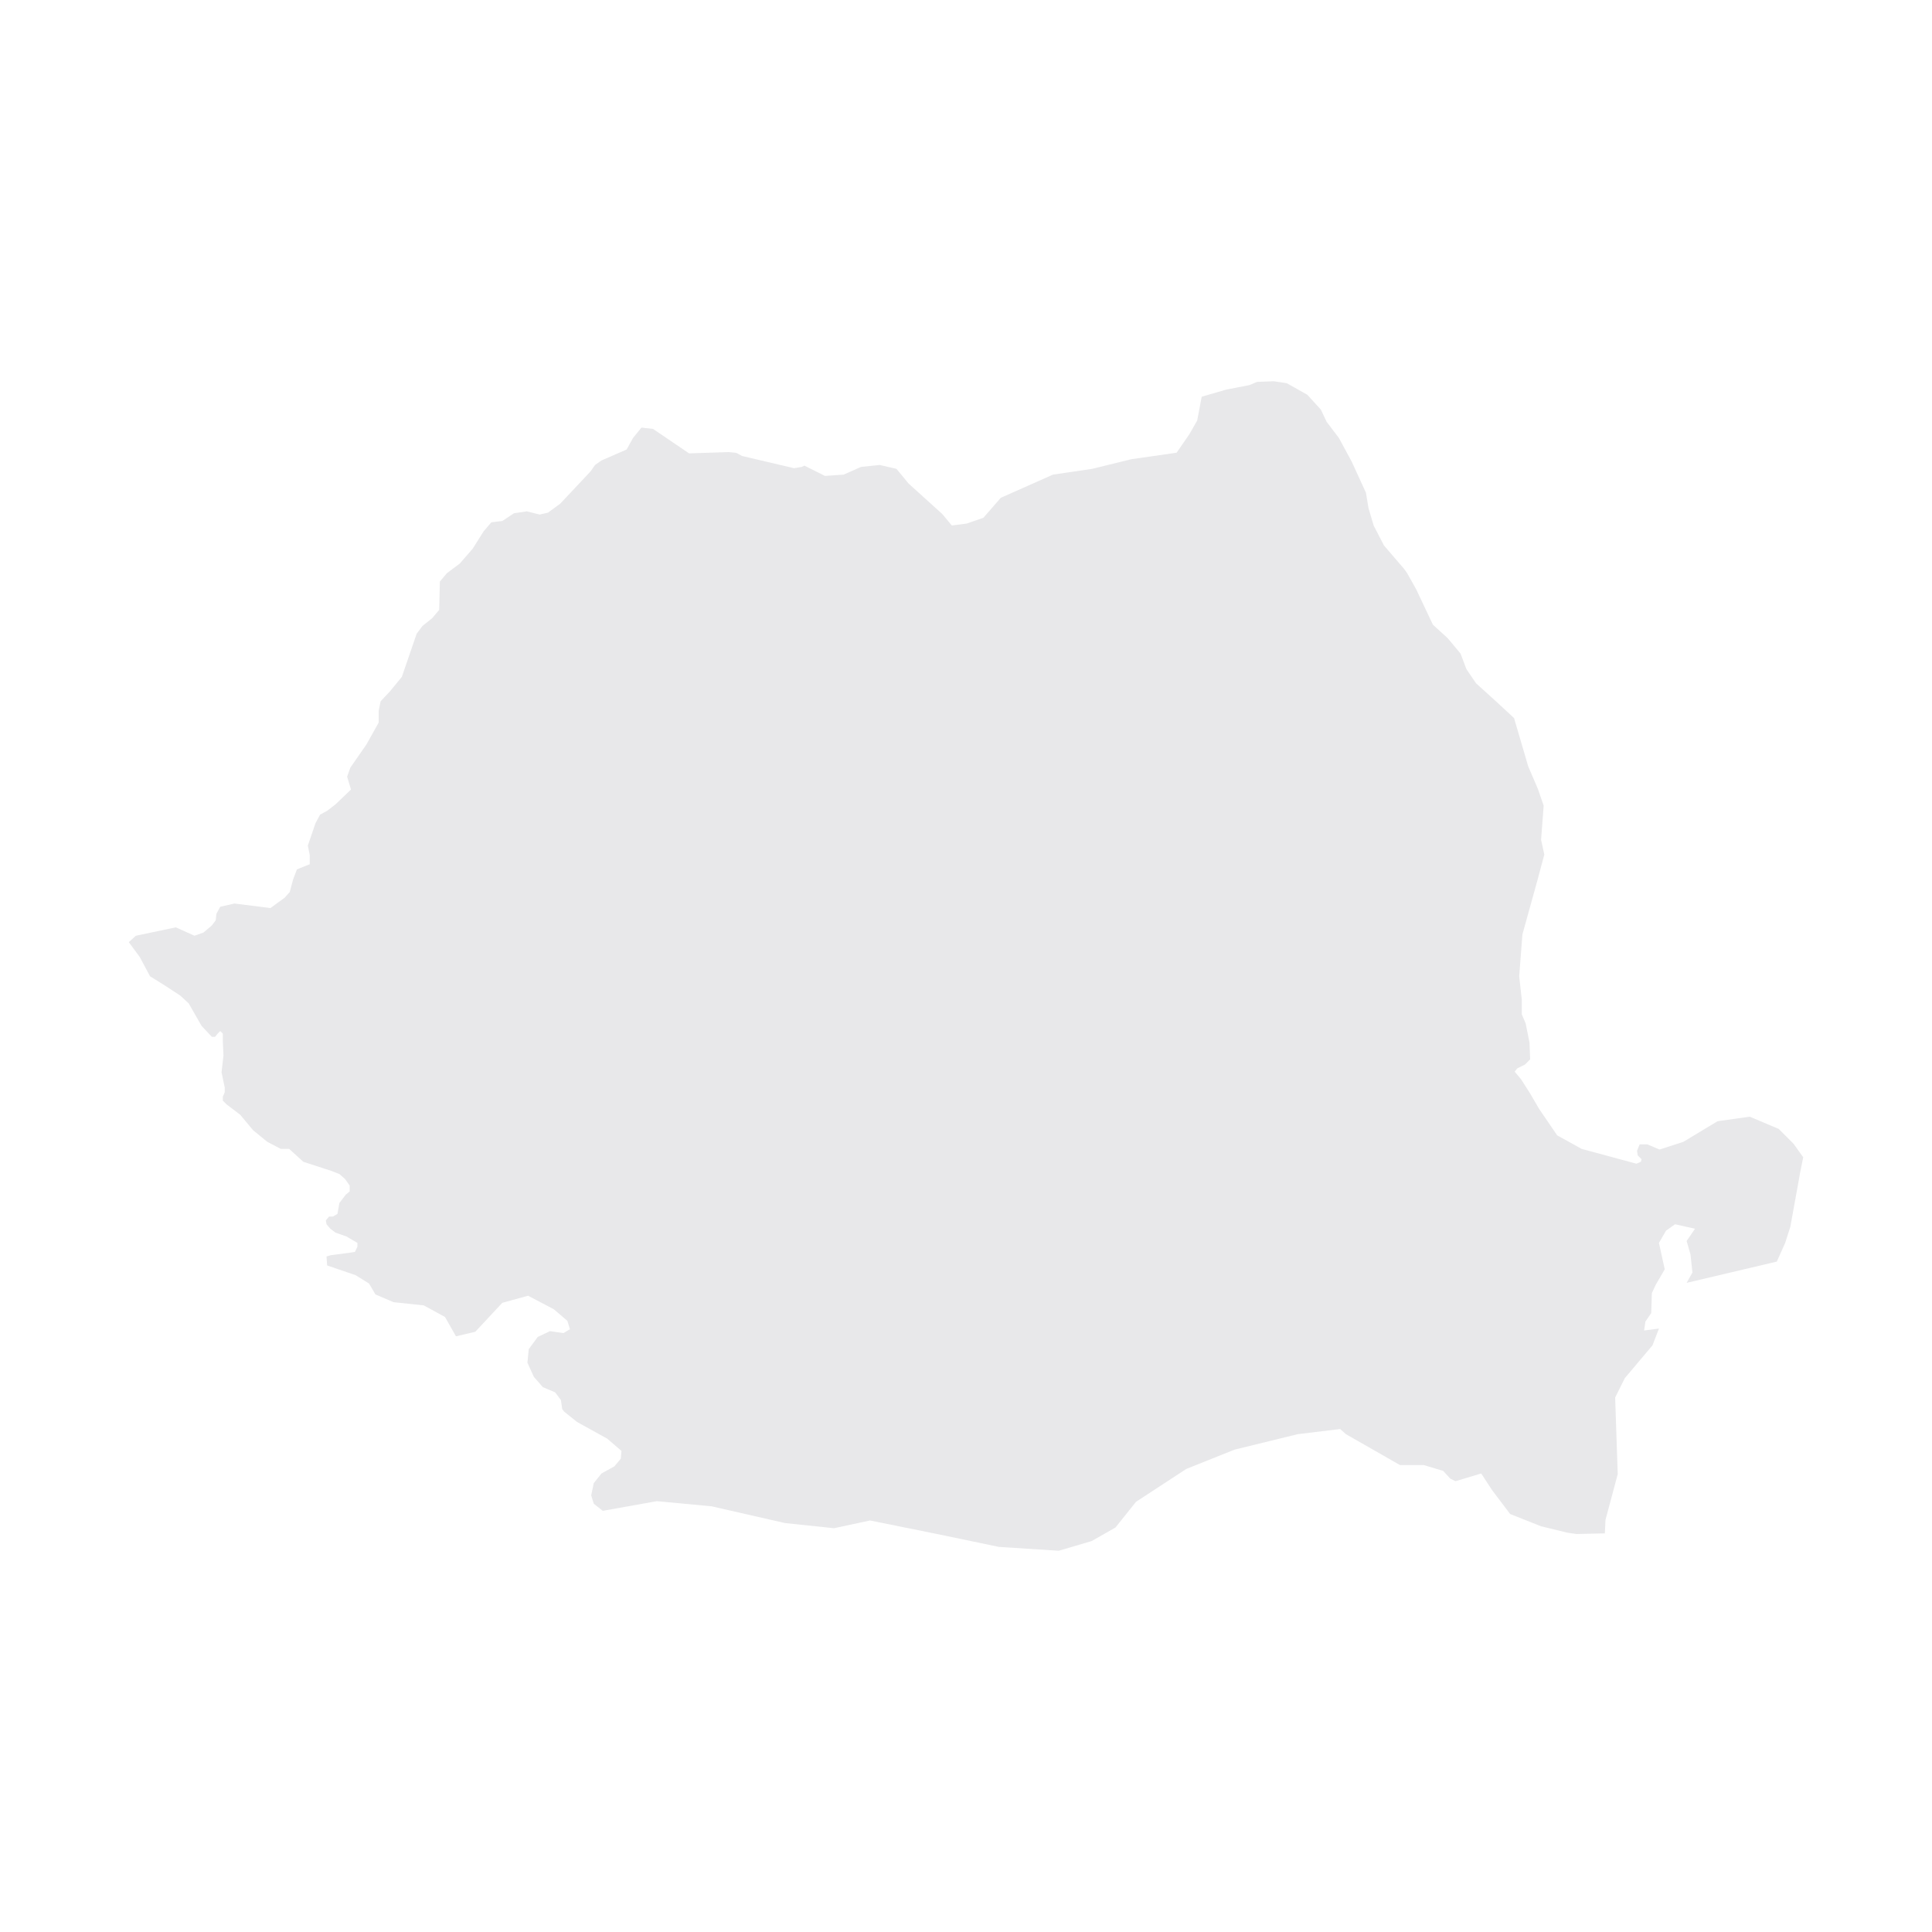
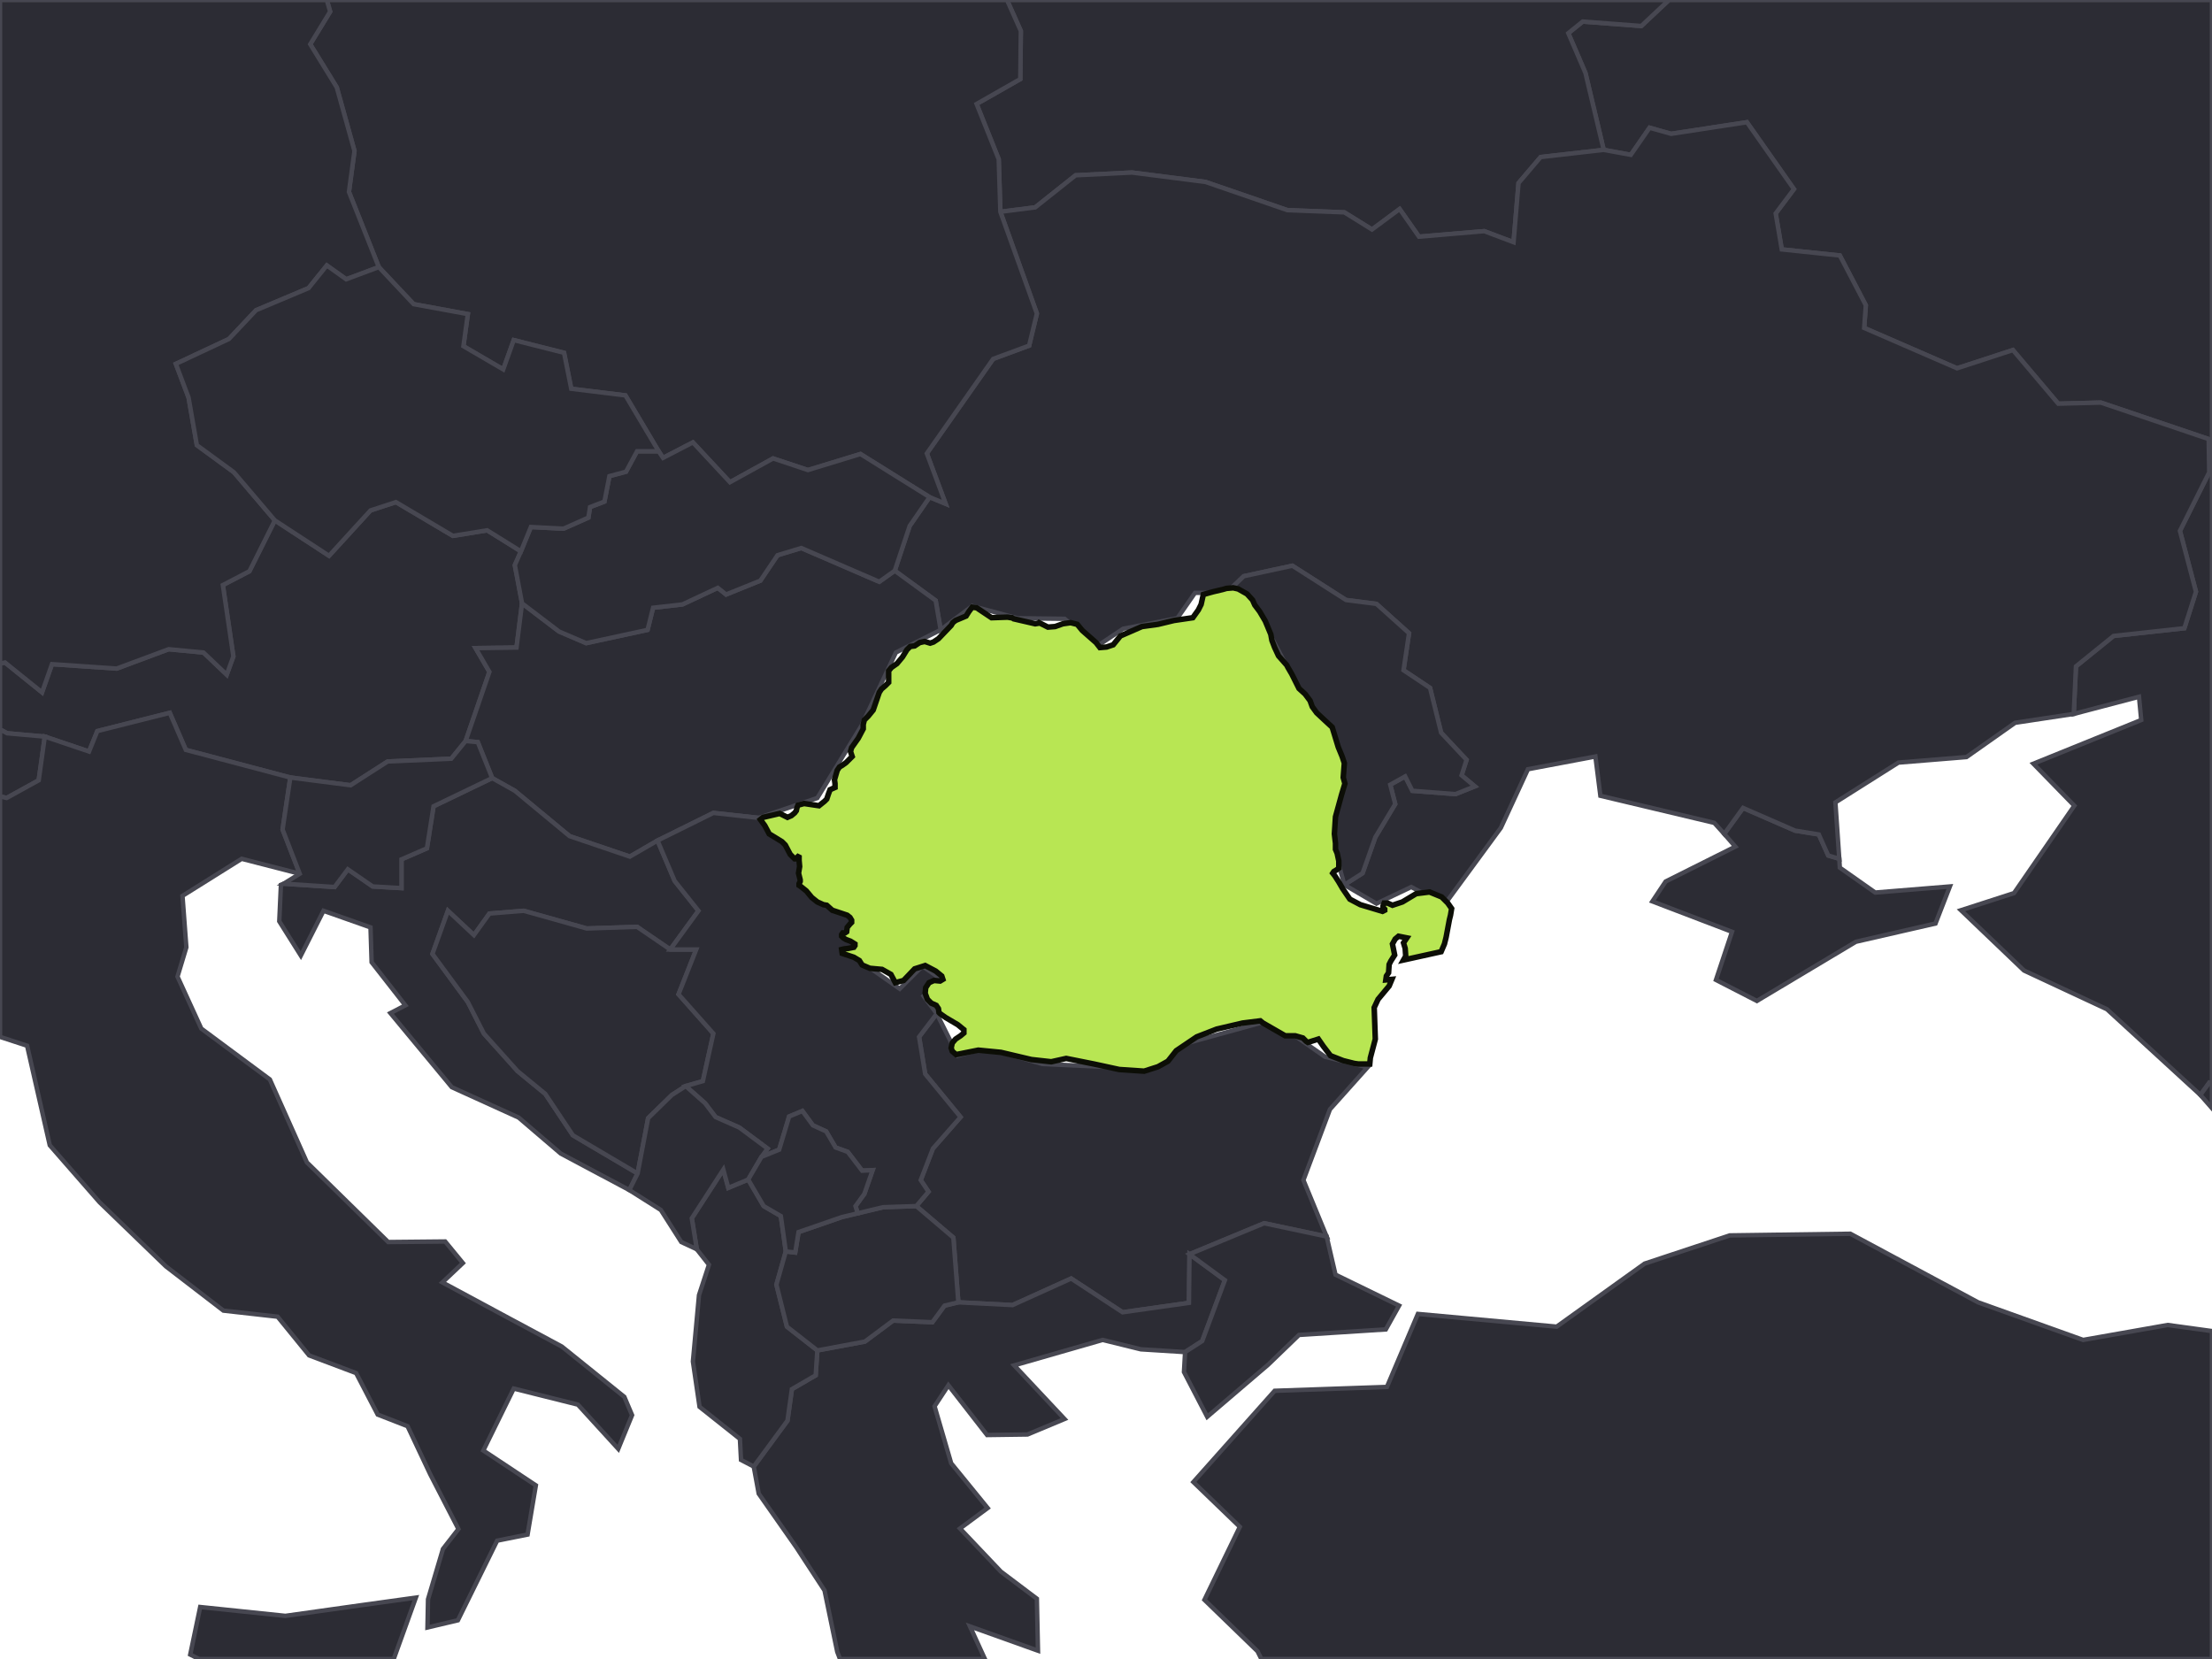
- <svg xmlns="http://www.w3.org/2000/svg" viewBox="0 0 300 300">
-   <path fill="#e8e8ea" d="M239,172.2L241.8,176.3L245.6,178.4L254.1,180.7L254.8,180.4L254.9,180L254.3,179.4L254.2,178.7L254.6,177.7L255.8,177.7L257.7,178.5L261.4,177.3L266.7,174.1L271.7,173.4L276.2,175.3L278.5,177.6L280,179.7L279.5,182.2L279.2,183.9L278,190.5L277.2,193L275.9,195.9L261.9,199.2L262.8,197.6L262.5,194.8L261.9,192.7L263.2,190.8L260.1,190.1L258.7,191.1L257.6,193L258.5,197.1L257.1,199.5L256.5,200.8L256.4,203.9L255.5,205.2L255.3,206.6L257.6,206.3L256.6,208.9L252.3,214L250.8,217L251.2,228.9L249.3,236L249.2,238.1L244.8,238.2L243.4,238L239.3,237L234.5,235.1L231.7,231.4L230,228.8L226,230L225.2,229.6L224.1,228.4L221.1,227.5L217.4,227.5L209,222.7L208.1,221.9L201.5,222.7L191.7,225.1L184.2,228.1L176.4,233.2L173.2,237.2L169.5,239.3L164.4,240.8L155.1,240.2L145.5,238.2L135.1,236.1L129.5,237.3L121.9,236.5L110.5,233.9L102,233.1L93.6,234.6L92.2,233.5L91.8,232.2L92.2,230.3L93.4,228.8L95.4,227.7L96.4,226.5L96.5,225.3L94.3,223.4L89.6,220.8L87.6,219.2L87.3,218.8L87.1,217.4L86.2,216.2L84.3,215.4L82.9,213.8L81.9,211.6L82.1,209.5L83.5,207.6L85.4,206.7L87.5,207L88.5,206.4L88.1,205.1L86,203.3L82,201.2L78,202.3L73.8,206.8L70.8,207.5L69.1,204.5L65.8,202.7L61.1,202.2L58.3,201L57.3,199.3L55.2,198L50.8,196.5L50.7,195.1L51.4,194.9L53,194.7L55.1,194.4L55.5,193.6L55.5,193L53.8,192L52.1,191.4L51.3,190.8L50.7,190.1L50.6,189.5L51.1,188.9L51.7,188.9L52.4,188.5L52.7,186.8L53.7,185.5L54.3,185L54.3,184.1L53.6,183.1L52.7,182.3L51.4,181.8L47.1,180.4L44.9,178.4L43.6,178.4L41.5,177.3L39.3,175.5L37.3,173.1L35.2,171.5L34.6,170.9L34.6,170.3L34.9,169.6L34.9,168.9L34.4,166.5L34.7,163.9L34.6,161.6L34.6,160.5L34.2,160.1L33.8,160.5L33.4,161L32.9,161L31.3,159.3L29.3,155.8L28,154.6L25.4,152.9L23.3,151.6L21.7,148.6L20,146.3L21.1,145.3L27.3,144L30.2,145.3L31.6,144.8L32.9,143.7L33.5,142.9L33.6,141.9L34.2,140.8L36.4,140.3L42,141L44.2,139.4L45,138.5L45.5,136.6L46.1,135L48.1,134.2L48.1,132.8L47.8,131.3L49,127.8L49.7,126.5L50.8,125.9L52.1,124.9L54.5,122.6L53.9,120.6L54.4,119.2L56.9,115.6L58.8,112.2L58.8,110.4L59.1,108.9L60.6,107.3L62.4,105.1L64.7,98.4L65.6,97.2L67.1,96L68.2,94.7L68.3,90.3L69.4,89L71.4,87.5L73.4,85.2L75.1,82.5L76.3,81.1L78,80.9L79.8,79.7L81.8,79.4L83.8,79.9L85.1,79.6L87,78.2L91.7,73.2L92.4,72.2L93.4,71.5L97.3,69.8L98.3,68L99.6,66.4L101.4,66.6L107,70.4L113.1,70.2L114.2,70.3L114.5,70.4L115.2,70.8L123.3,72.7L124.5,72.5L124.9,72.3L128.1,73.9L131,73.7L133.7,72.5L136.6,72.2L139.2,72.8L141.1,75.1L146.3,79.8L147.8,81.6L150.1,81.3L152.7,80.4L155.4,77.3L163.5,73.7L169.6,72.8L175.7,71.3L182.7,70.3L184.7,67.4L185.9,65.3L186.6,61.6L190.4,60.5L194,59.8L195.2,59.3L197.8,59.2L199.8,59.5L203,61.3L205.1,63.6L206,65.5L207.9,68L209.9,71.7L212.1,76.5L212.5,78.9L213.3,81.6L214.9,84.7L218,88.3L218.5,89L219.9,91.5L222.5,97L224.8,99.1L226.8,101.5L227.7,103.9L229.2,106.1L232.4,109L235.1,111.5L237.3,119L238.8,122.5L239.7,125.1L239.3,130.4L239.8,132.7L238.7,136.8L236.4,145.1L235.9,151.6L236.3,155.2L236.3,157.5L236.9,158.9L237.5,161.9L237.6,164.5L236.8,165.3L235.6,165.9L235.2,166.4L236.2,167.6L237.6,169.8Z" />
+ <svg xmlns="http://www.w3.org/2000/svg" viewBox="0 0 400 300">
+   <path d="M400,196L399.5,195.8L397.9,198L381,182.5L366,175.5L354.6,164.6L364.2,161.5L375.1,145.7L367.7,138.1L387.2,130.2L386.8,126L375,129.1L375.4,120.5L382.2,115L395,113.6L397.1,107L394.2,96L399.5,85.4L399.4,79.4L379.9,72.8L372.2,73L364,63.3L353.9,66.6L337.1,59.3L337.4,55.2L332.7,46.2L322.2,45.1L321.1,38.6L324.4,34.2L315.9,22.1L302.2,24.2L298.3,23.1L294.9,28L290,27.1L286.7,13.2L283.6,6L286.2,3.9L296.8,4.7L301.8,0L400,0ZM311.8,150.8L315.2,146.1L324.6,150.2L328.9,150.9L330.6,154.7L332.6,155.3L332.7,156.9L339.1,161.4L352.6,160.3L350,167L335.6,170.3L317.7,181L310.3,177.2L313.2,168.5L298.8,163L301.2,159.4L313.8,153.1Z" fill="#2c2c34" stroke="#474751" stroke-width="0.8" />
+   <path d="M301.8,0L296.8,4.7L286.2,3.9L283.6,6L286.7,13.2L290,27.1L278.6,28.4L274.6,33.1L273.7,43.8L268.4,41.8L256.6,42.8L253.1,37.8L248.1,41.5L243.1,38.4L232.8,38L218,32.9L204.7,31.2L194.5,31.7L187.2,37.5L180.9,38.3L180.6,28.8L176.6,18.8L184.5,14.3L184.6,5.6L182.1,0L301.8,0Z" fill="#2c2c34" stroke="#474751" stroke-width="0.8" />
+   <path d="M290,27.1L294.9,28L298.3,23.1L302.2,24.2L315.9,22.1L324.4,34.2L321.1,38.6L322.2,45.1L332.7,46.2L337.4,55.2L337.1,59.3L353.9,66.6L364,63.3L372.2,73L379.9,72.8L399.4,79.4L399.5,85.4L394.2,96L397.1,107L395,113.6L382.2,115L375.4,120.5L375,129.1L364.4,130.7L355.6,136.9L343.3,137.9L331.9,145.1L332.6,155.3L330.6,154.7L328.9,150.9L324.6,150.2L315.2,146.1L311.8,150.8L310,148.8L289.4,143.9L288.5,136.8L276.3,139.1L271.4,149.7L261.2,163.6L255.2,160.4L248.9,163.4L243.1,160L246.4,157.9L248.7,151.4L252.3,145.4L251.4,141.9L254.1,140.4L255.4,143L263.2,143.6L266.7,142.2L264.3,140.2L265.2,137.4L260.6,132.5L258.6,124.4L253.8,121.2L254.8,114.5L248.9,109.2L243.4,108.5L233.7,102.3L224.9,104.2L221.8,107.2L216.1,107.2L212.9,111.8L203.1,113.7L198.6,116.7L192.5,111.9L184,111.8L175.8,109.6L170.1,113.9L169.2,108.6L161.8,103.2L164.5,95.1L168.1,89.9L171,91.1L167.6,82L179.6,64.9L186.1,62.5L187.5,56.7L180.9,38.3L187.2,37.5L194.5,31.7L204.7,31.2L218,32.9L232.8,38L243.1,38.4L248.1,41.5L253.1,37.8L256.6,42.8L268.4,41.8L273.7,43.8L274.6,33.1L278.6,28.4Z" fill="#2c2c34" stroke="#474751" stroke-width="0.8" />
+   <path d="M182.1,0L184.6,5.6L184.5,14.3L176.6,18.8L180.6,28.8L180.9,38.3L187.5,56.7L186.1,62.5L179.6,64.9L167.6,82L171,91.1L168.1,89.9L155.6,82.1L146.1,85L139.8,82.9L132,87.2L125.3,80L119.9,82.8L119.1,81.6L113.1,71.5L103.3,70.3L102,63.8L92.9,61.5L91,66.8L83.8,62.6L84.6,56.8L74.8,55L68.5,48.3L63.1,34.7L64.1,27.3L60.9,15.8L56.1,8L59.7,2.1L59.1,0L182.1,0Z" fill="#2c2c34" stroke="#474751" stroke-width="0.8" />
+   <path d="M0,120L0.9,119.8L7.6,125.2L9.4,120.1L21.1,120.9L30.5,117.4L36.8,118L41,122L42.2,118.7L40.3,105.8L45.1,103.3L49.7,94.1L59.5,100.5L67,92.3L71.6,90.8L81.9,96.9L88.1,95.9L94.2,99.7L93.1,102.2L94.4,109.1L94.4,109.1L93.4,117.1L86,117.2L88.5,121.5L84.2,134L81.6,137.2L70.1,137.7L63.4,142L52.5,140.6L33.6,135.6L30.7,128.9L17.6,132.2L16.1,135.9L8.1,133.2L1.3,132.6L0,131.9L0,120Z" fill="#2c2c34" stroke="#474751" stroke-width="0.8" />
+   <path d="M161.8,103.2L169.2,108.6L170.1,113.9L162,118L155.8,131.2L147.8,144.3L137.2,147.9L129,147L118.9,152L113.9,154.9L103,151.2L93.1,143L89,140.7L86.4,134.2L84.2,134L88.5,121.5L86,117.2L93.4,117.1L94.4,109.1L101.1,114.2L106,116.3L117.1,113.9L118.1,109.9L123.4,109.3L129.8,106.3L131.3,107.5L137.5,105L140.6,100.4L144.9,99.1L159,105.2Z" fill="#2c2c34" stroke="#474751" stroke-width="0.8" />
+   <path d="M221.8,107.2L224.9,104.2L233.7,102.3L243.4,108.5L248.9,109.2L254.8,114.5L253.8,121.2L258.6,124.4L260.6,132.5L265.2,137.4L264.3,140.2L266.7,142.2L263.2,143.6L255.4,143L254.1,140.4L251.4,141.9L252.3,145.4L248.7,151.4L246.4,157.9L243.1,160L240.7,151.3L242.1,143.2L241.7,134.8L234.1,123.2L229.8,115L225.7,109.1Z" fill="#2c2c34" stroke="#474751" stroke-width="0.8" />
+   <path d="M59.1,0L59.7,2.1L56.1,8L60.9,15.8L64.1,27.3L63.1,34.7L68.5,48.3L62.6,50.5L59.1,48L55.8,52.1L46.3,56.1L41.4,61.3L31.8,65.8L34.1,71.9L35.6,80.5L42.3,85.4L49.7,94.1L45.1,103.3L40.3,105.8L42.2,118.7L41,122L36.8,118L30.5,117.4L21.1,120.9L9.4,120.1L7.6,125.2L0.9,119.8L0,120L0,0Z" fill="#2c2c34" stroke="#474751" stroke-width="0.8" />
+   <path d="M169.4,183.3L173.2,190.9L178.3,189.5L188.5,192.4L207.9,193.3L214.4,188.7L230,184.4L239.6,191.1L247.3,193L240.5,200.6L235.7,213.4L239.9,223.6L228.6,221.2L215.1,226.8L215,235.6L203,237.3L193.7,231.2L183.1,236L173.3,235.5L172.4,223.8L165.7,218.1L167.9,215.5L166.5,213.4L168.7,207.7L173.7,202L167.3,194.2L166.2,187.5Z" fill="#2c2c34" stroke="#474751" stroke-width="0.8" />
+   <path d="M151.9,300L151.4,298.7L149.1,287.6L144,279.8L137.2,270.1L136.3,265.2L142.4,256.9L143.2,251.2L147.5,248.7L147.8,244.2L156.4,242.6L161.5,238.8L168.6,239.1L170.8,236.1L173.3,235.5L173.3,235.5L183.1,236L193.7,231.2L203,237.3L215,235.6L215.1,226.8L221.5,231.5L217.4,242.5L214.3,244.5L206.3,244L199.4,242.3L183.4,246.9L192.5,256.6L185.8,259.4L178.5,259.5L171.5,250.5L169,254.3L172,264.6L178.6,272.7L173.6,276.4L181,284.2L187.5,289.1L187.7,298.5L175.4,294.1L178.1,300L151.9,300Z" fill="#2c2c34" stroke="#474751" stroke-width="0.8" />
+   <path d="M228.1,300L227.4,298.6L217.8,289.3L224.2,276.1L215.8,268L230.5,251.5L250.8,250.8L256.4,237.6L281.5,239.9L297.4,228.5L312.8,223.4L334.6,223.1L357.7,235.5L376.7,242.3L392,239.6L400,240.7L400,300ZM215.1,226.8L228.6,221.2L239.9,223.6L241.5,230.5L253,236.1L250.6,240.4L234.9,241.4L229.3,246.8L218.3,256.2L214.1,248.1L214.3,244.5L217.4,242.5L221.5,231.5Z" fill="#2c2c34" stroke="#474751" stroke-width="0.8" />
+   <path d="M147.8,244.2L147.5,248.7L143.2,251.2L142.4,256.9L136.3,265.2L134,264L133.8,260.2L126.5,254.4L125.3,246.2L126.4,234.2L128.2,228.7L126,225.9L125.1,220.3L130.8,211.5L131.7,214.8L135.3,213.3L138.1,218.1L141.2,219.9L142.1,226.3L140.4,232.3L142.3,239.9Z" fill="#2c2c34" stroke="#474751" stroke-width="0.8" />
+   <path d="M89,140.7L93.1,143L103,151.2L113.9,154.9L118.9,152L122,159.3L126.3,164.7L121.2,171.7L115.2,167.6L106.1,167.9L94.7,164.7L88.5,165.2L85.7,169.1L81,164.7L78.2,172.5L84.6,181.2L87.5,186.9L93.6,193.7L98.6,197.8L103.6,205.3L115.3,212.2L113.8,215.2L101.4,208.6L93.8,202.1L81.7,196.6L70.6,183.2L73.3,181.8L67.2,174L67,167.7L58.5,164.7L54.4,172.8L50.5,166.6L50.8,160L51.3,159.8L60.5,160.4L62.9,157.2L67.4,160.3L72.6,160.6L72.6,155.4L77.2,153.4L78.4,145.8Z" fill="#2c2c34" stroke="#474751" stroke-width="0.8" />
+   <path d="M0,131.9L1.3,132.6L8.1,133.2L7,141.1L1.2,144.3L0,144L0,131.9Z" fill="#2c2c34" stroke="#474751" stroke-width="0.8" />
+   <path d="M0,144L1.2,144.3L7,141.1L8.1,133.2L8.1,133.2L16.1,135.9L17.6,132.2L30.7,128.9L33.6,135.6L52.5,140.6L51.1,150L54.2,158L43.7,155.3L33,162L33.7,171.3L32.1,176.6L36.4,186L48.8,195.2L55.5,210.2L70.2,224.6L80.5,224.5L83.7,228.4L80,231.9L91.9,238.3L101.6,243.5L112.9,252.6L114.3,255.9L111.8,262L104.5,254L92.9,251.1L87.4,262.3L96.9,268.6L95.4,277.5L89.9,278.6L82.8,293L77.3,294.3L77.4,289.2L80.1,280.1L82.9,276.5L77.8,266.6L73.7,257.9L68.3,255.8L64.4,248.3L55.9,245.1L50.2,238.1L40.4,237L30,229L18,217.4L9,207.1L4.9,189.1L0,187.5L0,144ZM36,300L34.4,299.2L36.2,290.6L51.6,292.2L65.1,290.3L65.1,290.3L75.2,288.9L71.2,300L36,300Z" fill="#2c2c34" stroke="#474751" stroke-width="0.8" />
+   <path d="M400,200.4L397.9,198L397.9,198L399.5,195.8L400,196L400,200.4Z" fill="#2c2c34" stroke="#474751" stroke-width="0.8" />
+   <path d="M52.5,140.6L63.4,142L70.1,137.7L81.6,137.2L84.2,134L86.4,134.2L89,140.7L78.4,145.8L77.2,153.4L72.6,155.4L72.6,160.6L67.4,160.3L62.9,157.2L60.5,160.4L51.3,159.8L54.2,158L51.1,150Z" fill="#2c2c34" stroke="#474751" stroke-width="0.8" />
+   <path d="M168.1,89.9L164.5,95.1L161.8,103.2L159,105.2L144.9,99.1L140.6,100.4L137.5,105L131.3,107.5L129.8,106.3L123.4,109.3L118.1,109.9L117.1,113.9L106,116.3L101.1,114.2L94.4,109.1L93.1,102.2L94.2,99.7L96,95.3L101.9,95.6L106.4,93.6L106.7,91.7L109.3,90.7L110.2,86.1L113.2,85.3L115.2,81.6L119.1,81.6L119.9,82.8L125.3,80L132,87.2L139.8,82.9L146.1,85L155.6,82.1Z" fill="#2c2c34" stroke="#474751" stroke-width="0.8" />
+   <path d="M68.5,48.3L74.8,55L84.6,56.8L83.8,62.6L91,66.8L92.9,61.5L102,63.8L103.3,70.3L113.1,71.5L119.1,81.6L115.2,81.6L113.2,85.3L110.2,86.1L109.3,90.7L106.7,91.7L106.4,93.6L101.9,95.6L96,95.3L94.2,99.7L88.1,95.9L81.9,96.9L71.6,90.8L67,92.3L59.5,100.5L49.7,94.1L42.3,85.4L35.6,80.5L34.1,71.9L31.8,65.8L41.4,61.3L46.3,56.1L55.8,52.1L59.1,48L62.6,50.5Z" fill="#2c2c34" stroke="#474751" stroke-width="0.8" />
+   <path d="M115.3,212.2L103.6,205.3L98.6,197.8L93.6,193.7L87.5,186.9L84.6,181.2L78.2,172.5L81,164.7L85.7,169.1L88.5,165.2L94.7,164.7L106.1,167.9L115.2,167.6L121.2,171.7L125.9,171.7L122.7,179.8L129,186.9L127.1,195.5L124,196.4L121.5,198L117.2,202.2Z" fill="#2c2c34" stroke="#474751" stroke-width="0.8" />
+   <path d="M165.7,218.1L172.4,223.8L173.3,235.5L170.8,236.1L168.6,239.1L161.5,238.8L156.4,242.6L147.8,244.2L142.3,239.9L140.4,232.3L142.1,226.3L143.8,226.5L144.4,222.8L152.2,220.1L155.1,219.4L159.7,218.3Z" fill="#2c2c34" stroke="#474751" stroke-width="0.8" />
+   <path d="M118.9,152L129,147L137.2,147.9L144.4,155.3L145.9,161.3L153.9,165.7L155,173.4L162.7,178.8L166.8,174.7L170.1,177L167,180.1L169.4,183.3L166.2,187.5L167.3,194.2L173.7,202L168.7,207.7L166.5,213.4L167.9,215.5L165.7,218.1L159.7,218.3L155.1,219.4L154.7,218.1L156.3,215.9L157.8,211.6L155.9,211.7L153.3,208.3L151.1,207.5L149.4,204.6L147,203.5L145.1,200.9L142.7,201.9L140.9,207.9L137.7,209.2L138.8,207.7L133.7,203.9L129.4,202L127.5,199.5L124,196.4L127.1,195.5L129,186.9L122.7,179.8L125.9,171.7L121.2,171.7L126.3,164.7L122,159.3Z" fill="#2c2c34" stroke="#474751" stroke-width="0.8" />
+   <path d="M135.3,213.3L131.7,214.8L130.8,211.5L125.1,220.3L126,225.9L123.2,224.6L119.5,218.8L113.8,215.2L115.3,212.2L117.2,202.2L121.5,198L124,196.4L127.5,199.5L129.4,202L133.7,203.9L138.8,207.7L137.7,209.2Z" fill="#2c2c34" stroke="#474751" stroke-width="0.8" />
+   <path d="M142.1,226.3L141.2,219.9L138.1,218.1L135.3,213.3L137.7,209.2L140.9,207.9L142.7,201.9L145.1,200.9L147,203.5L149.4,204.6L151.1,207.5L153.3,208.3L155.9,211.7L157.8,211.6L156.3,215.9L154.7,218.1L155.1,219.4L152.2,220.1L144.4,222.8L143.8,226.5Z" fill="#2c2c34" stroke="#474751" stroke-width="0.8" />
+   <path d="M242.8,160.7L244.1,162.6L246,163.6L250,164.8L250.4,164.6L250.4,164.4L250.1,164.1L250.1,163.8L250.3,163.3L250.9,163.3L251.8,163.7L253.6,163.1L256.1,161.6L258.5,161.3L260.7,162.2L261.8,163.3L262.5,164.3L262.3,165.5L262.1,166.3L261.5,169.5L261.2,170.7L260.6,172.1L253.8,173.6L254.2,172.9L254.1,171.5L253.8,170.5L254.4,169.6L252.9,169.3L252.3,169.8L251.8,170.7L252.2,172.7L251.5,173.8L251.2,174.4L251.1,175.9L250.7,176.5L250.6,177.2L251.7,177.1L251.2,178.3L249.2,180.7L248.5,182.2L248.7,187.9L247.8,191.3L247.7,192.4L245.6,192.4L244.9,192.3L242.9,191.8L240.6,190.9L239.3,189.2L238.4,187.9L236.5,188.5L236.2,188.3L235.6,187.7L234.2,187.3L232.4,187.3L228.4,185L227.9,184.6L224.7,185L220,186.1L216.4,187.5L212.7,190L211.2,191.9L209.4,192.9L206.9,193.7L202.4,193.4L197.8,192.4L192.8,191.4L190.1,192L186.5,191.6L181,190.3L176.9,189.9L172.9,190.7L172.2,190.1L172,189.5L172.2,188.6L172.8,187.9L173.7,187.3L174.3,186.8L174.3,186.2L173.2,185.3L171,184L170,183.3L169.8,183.1L169.7,182.4L169.3,181.8L168.4,181.4L167.7,180.7L167.3,179.6L167.4,178.6L168,177.7L168.9,177.3L170,177.4L170.5,177.1L170.3,176.5L169.2,175.6L167.3,174.6L165.4,175.2L163.4,177.3L161.9,177.7L161.1,176.2L159.5,175.3L157.3,175.1L155.9,174.5L155.4,173.7L154.4,173.1L152.3,172.4L152.2,171.7L152.6,171.6L153.4,171.5L154.4,171.3L154.6,171L154.6,170.7L153.8,170.2L153,169.9L152.5,169.6L152.2,169.3L152.2,169L152.4,168.7L152.8,168.7L153.1,168.5L153.2,167.7L153.7,167.1L154,166.8L154,166.4L153.7,165.9L153.2,165.5L152.6,165.3L150.5,164.6L149.5,163.7L148.9,163.6L147.8,163.1L146.8,162.3L145.8,161.1L144.8,160.3L144.5,160.1L144.5,159.8L144.7,159.4L144.7,159.1L144.4,157.9L144.6,156.7L144.5,155.6L144.5,155L144.3,154.9L144.2,155L143.9,155.3L143.7,155.3L142.9,154.5L142,152.8L141.4,152.2L140.1,151.4L139.1,150.8L138.3,149.3L137.5,148.2L138,147.8L141,147.1L142.4,147.8L143.1,147.5L143.7,147L144,146.6L144.1,146.1L144.3,145.6L145.4,145.3L148.1,145.7L149.1,144.9L149.5,144.5L149.8,143.6L150.1,142.8L151,142.4L151,141.7L150.9,141L151.4,139.3L151.8,138.7L152.3,138.4L153,137.9L154.1,136.8L153.8,135.9L154,135.2L155.2,133.5L156.1,131.8L156.1,131L156.3,130.2L157,129.5L157.9,128.4L159,125.2L159.4,124.6L160.1,124L160.7,123.4L160.7,121.3L161.2,120.7L162.2,120L163.2,118.8L164,117.5L164.6,116.9L165.4,116.8L166.3,116.2L167.2,116L168.2,116.3L168.8,116.1L169.7,115.5L172,113.1L172.3,112.6L172.8,112.2L174.7,111.4L175.2,110.6L175.8,109.8L176.6,109.9L179.3,111.7L182.2,111.6L182.8,111.7L183,111.7L183.3,111.9L187.2,112.8L187.8,112.7L187.9,112.6L189.5,113.4L190.8,113.3L192.2,112.8L193.6,112.6L194.8,112.9L195.7,114L198.2,116.2L198.9,117.1L200.1,117L201.3,116.6L202.6,115L206.5,113.3L209.4,112.9L212.3,112.2L215.7,111.7L216.7,110.3L217.2,109.3L217.6,107.5L219.4,107L221.1,106.6L221.8,106.4L223,106.3L223.9,106.5L225.5,107.4L226.5,108.5L226.9,109.4L227.8,110.6L228.8,112.3L229.8,114.7L230,115.8L230.5,117.1L231.2,118.6L232.7,120.3L232.9,120.7L233.6,121.9L234.9,124.5L236,125.5L236.9,126.7L237.3,127.8L238.1,128.9L239.6,130.3L240.9,131.5L242,135.1L242.7,136.8L243.1,138L242.9,140.6L243.2,141.7L242.6,143.7L241.5,147.7L241.3,150.8L241.5,152.5L241.5,153.6L241.8,154.3L242.1,155.7L242.1,157L241.7,157.3L241.2,157.6L241,157.9L241.4,158.4L242.1,159.5Z" fill="#b8e653" stroke="#0c0e06" stroke-width="1" />
</svg>
